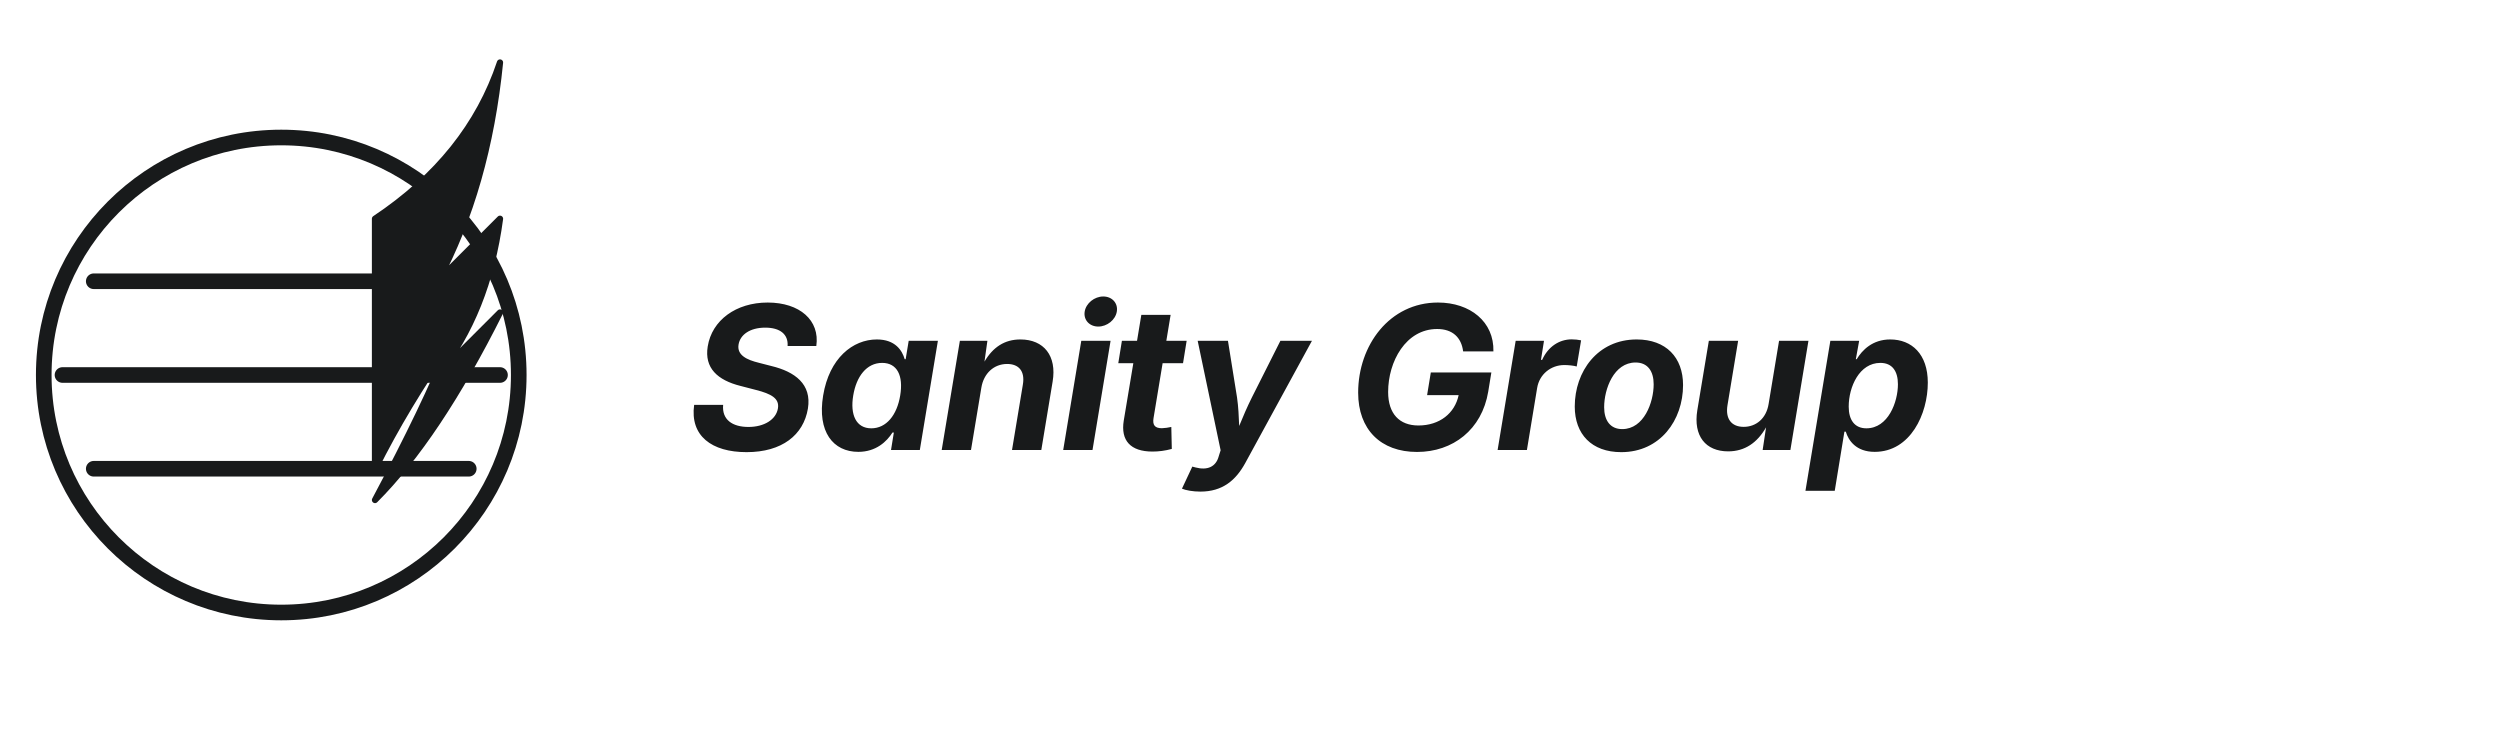
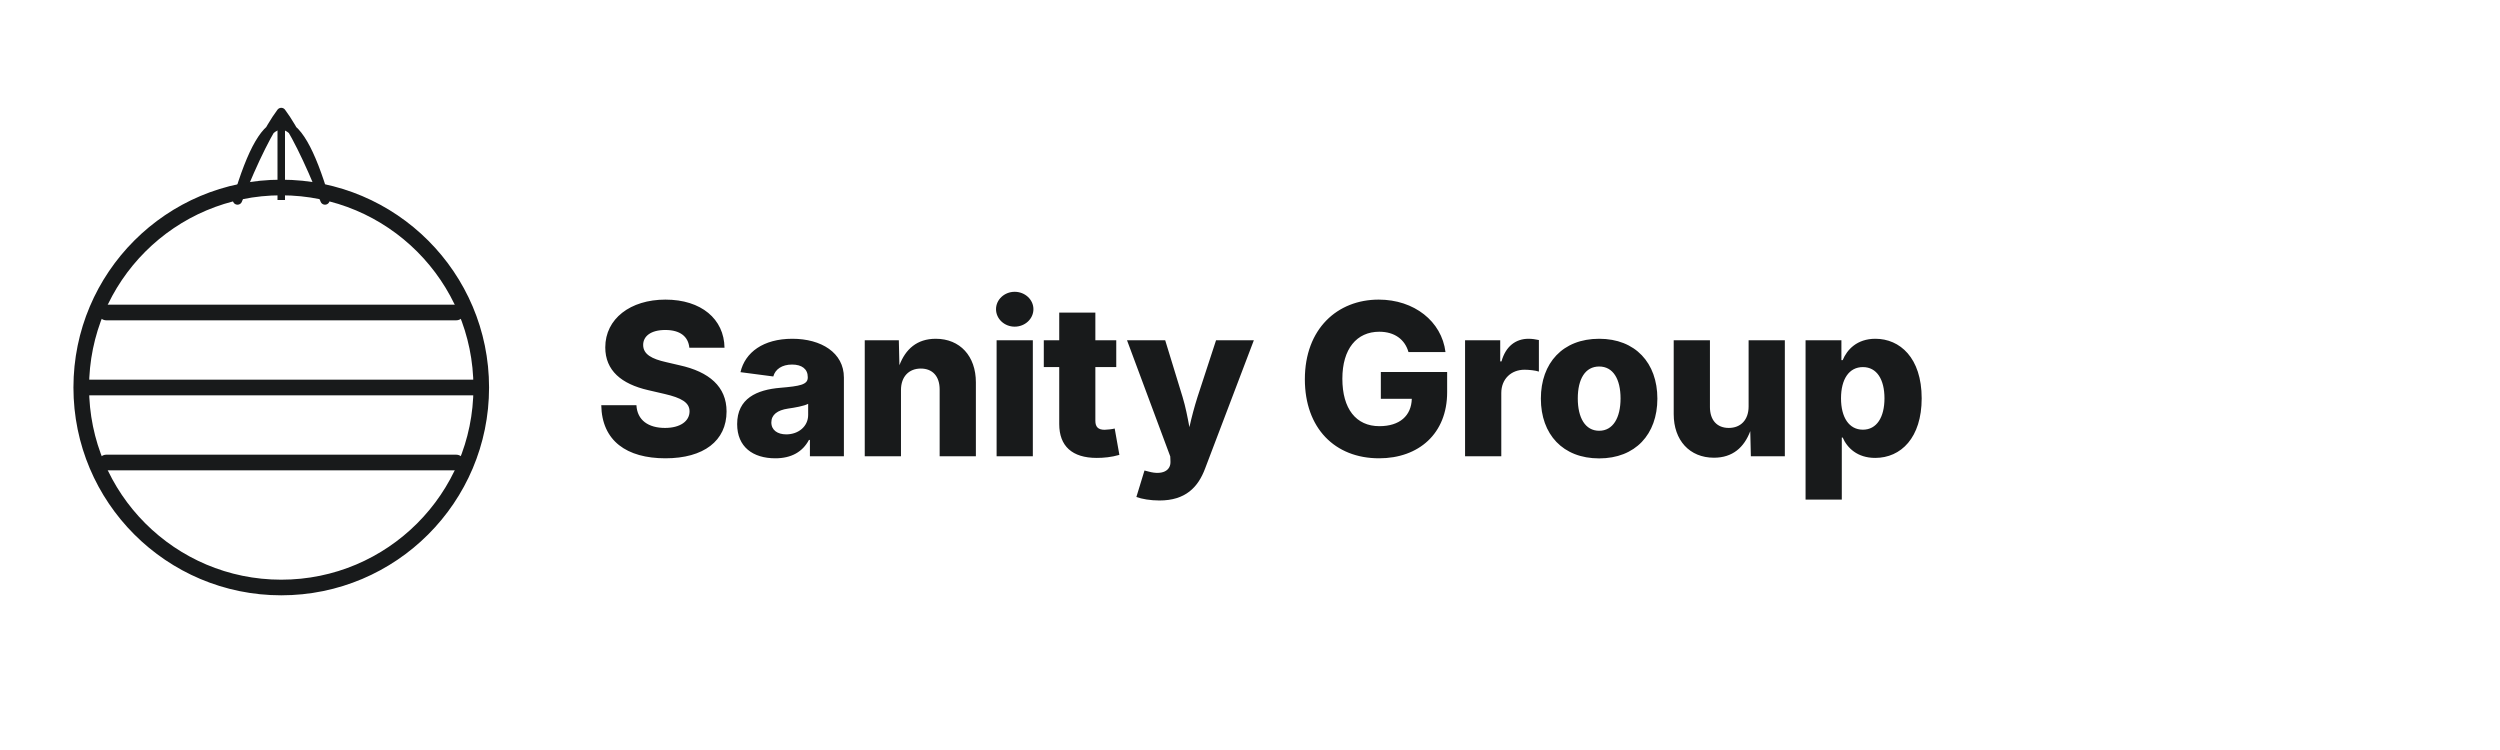
<svg xmlns="http://www.w3.org/2000/svg" viewBox="0 0 400 120">
  <defs>
    <style>
      .sanity-icon { fill: none; stroke: #181A1B; stroke-width: 2.5; }
      .sanity-fill { fill: #181A1B; }
-       .sanity-text { font-family: 'Inter', -apple-system, BlinkMacSystemFont, 'Segoe UI', sans-serif; font-weight: 700; font-style: italic; font-size: 32px; fill: #181A1B; letter-spacing: -0.5px; }
+       .sanity-text { font-family: 'Inter', -apple-system, BlinkMacSystemFont, 'Segoe UI', sans-serif; font-weight: 800; font-size: 34px; fill: #181A1B; letter-spacing: -0.5px; }
    </style>
  </defs>
-   <circle cx="45" cy="60" r="38" class="sanity-icon" stroke-linecap="round" />
-   <line x1="15" y1="45" x2="75" y2="45" class="sanity-icon" stroke-linecap="round" />
-   <line x1="10" y1="60" x2="80" y2="60" class="sanity-icon" stroke-linecap="round" />
-   <line x1="15" y1="75" x2="75" y2="75" class="sanity-icon" stroke-linecap="round" />
+   <circle cx="45" cy="62" r="32" class="sanity-icon" stroke-linecap="round" />
+   <line x1="17" y1="50" x2="73" y2="50" class="sanity-icon" stroke-linecap="round" />
+   <line x1="14" y1="62" x2="76" y2="62" class="sanity-icon" stroke-linecap="round" />
+   <line x1="17" y1="74" x2="73" y2="74" class="sanity-icon" stroke-linecap="round" />
  <g class="sanity-fill">
-     <path d="M 60 35 Q 75 25 80 10 Q 78 30 70 45 Q 75 40 80 35 Q 78 50 70 60 Q 75 55 80 50 Q 70 70 60 80 Q 68 65 72 55 Q 65 65 60 75 Z" stroke="#181A1B" stroke-width="1" stroke-linejoin="round" />
+     <path d="M 38 32 Q 45 8 52 32 Q 48 22 45 18 Q 42 22 38 32 Z" stroke="#181A1B" stroke-width="1.5" stroke-linejoin="round" />
+     <line x1="45" y1="18" x2="45" y2="32" stroke="#181A1B" stroke-width="1.2" />
  </g>
-   <text x="110" y="72" class="sanity-text">Sanity Group</text>
+   <text x="95" y="73" class="sanity-text">Sanity Group</text>
</svg>
